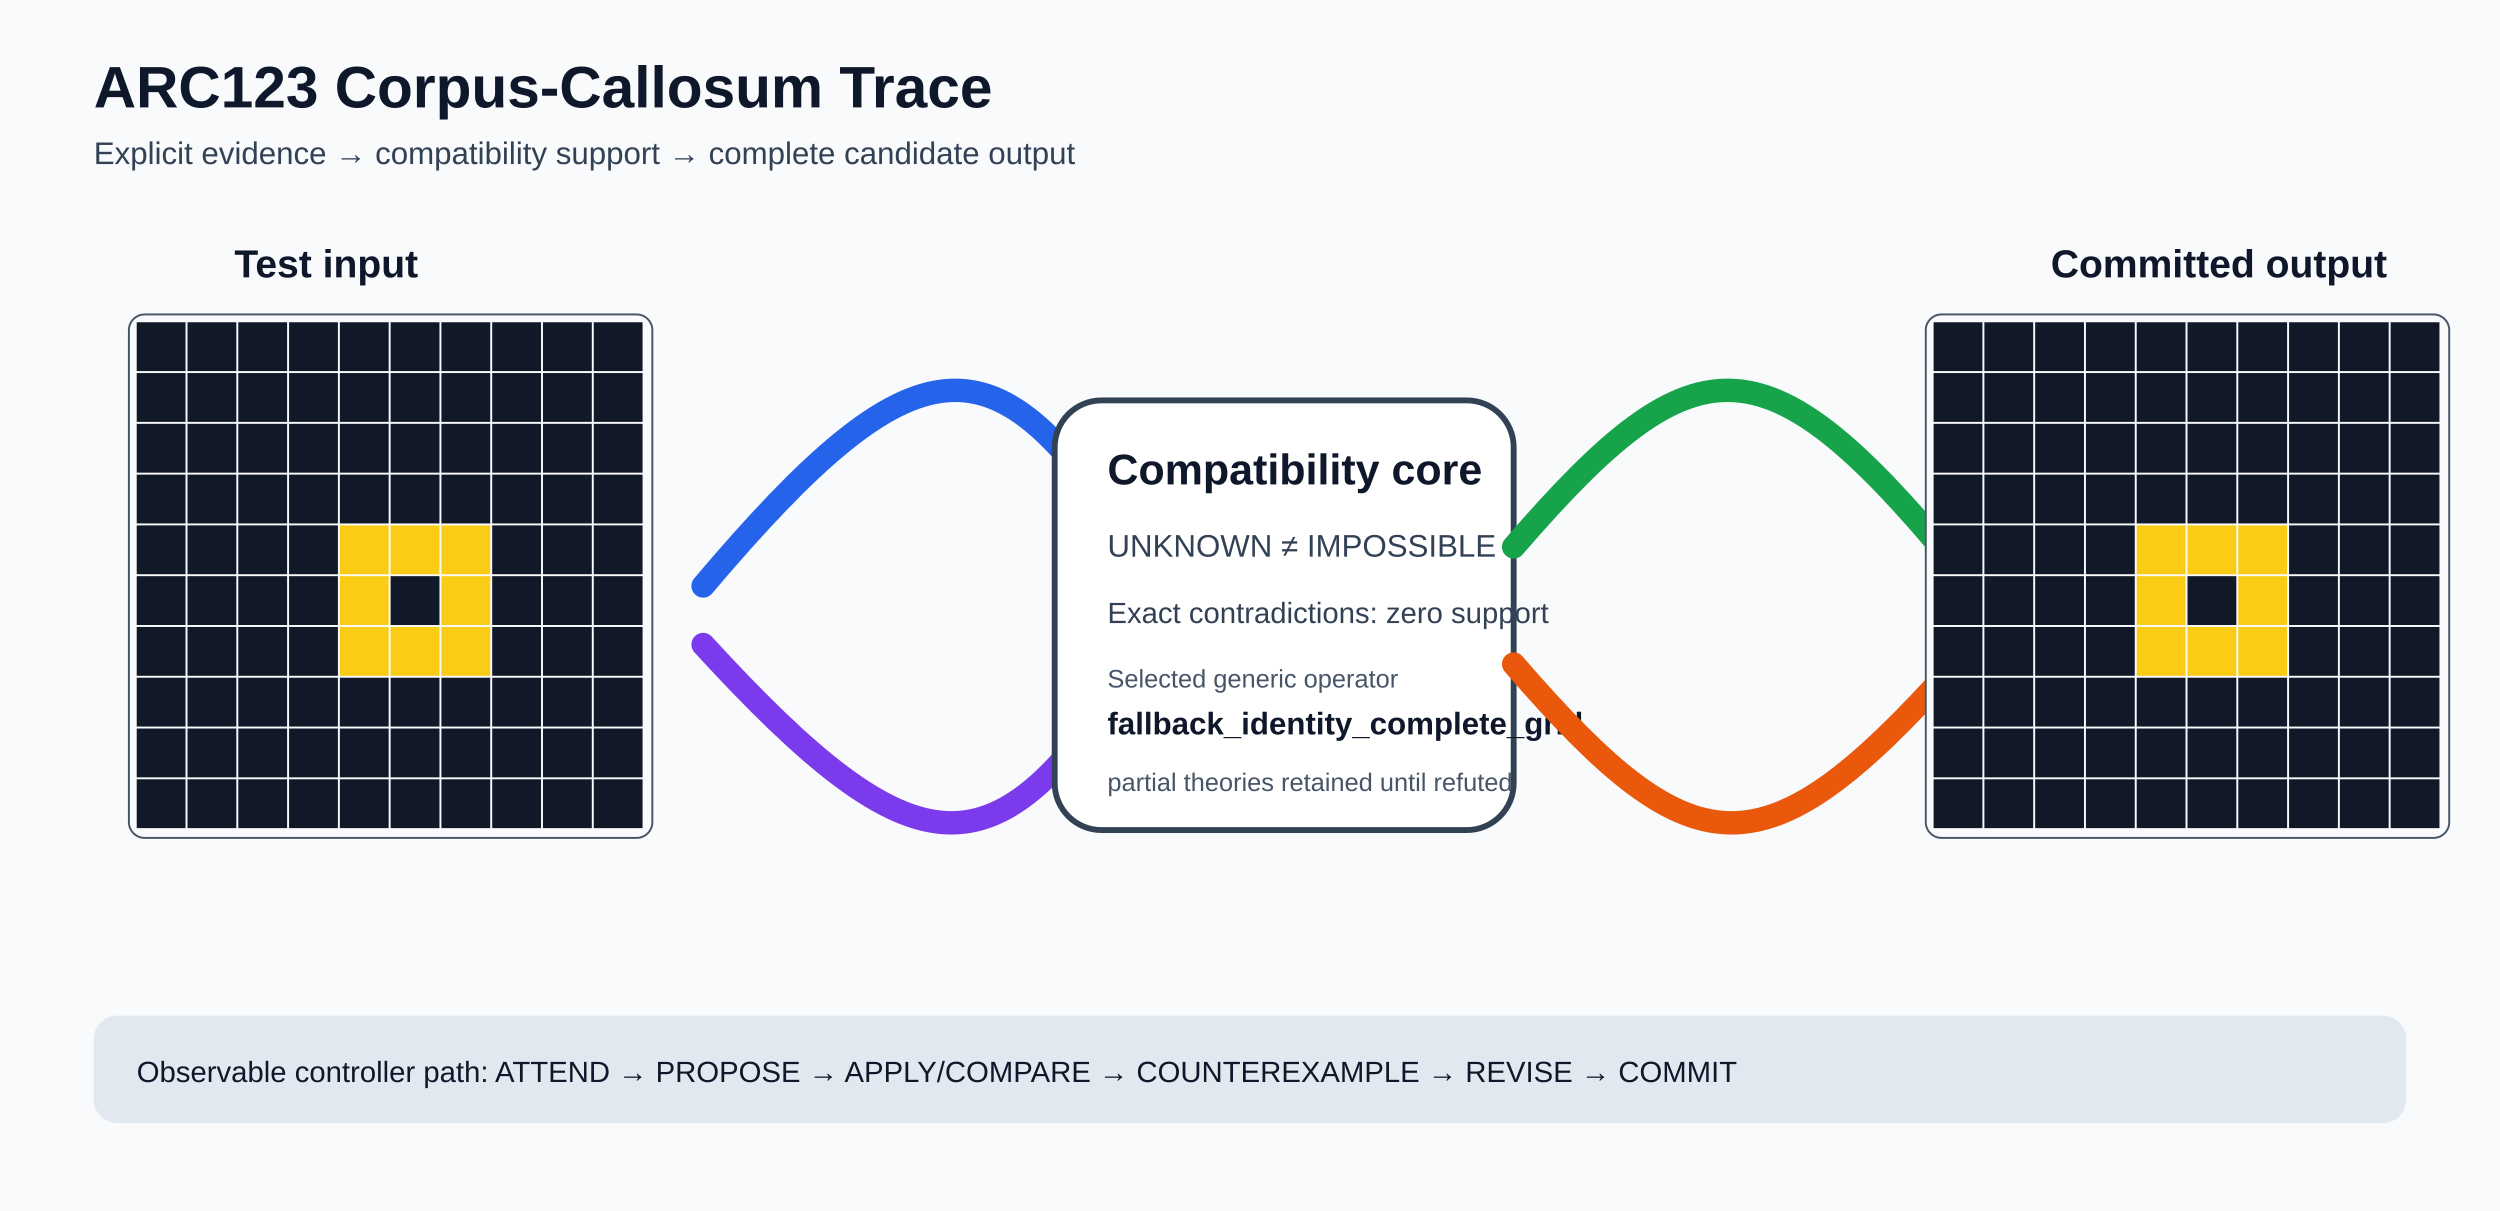
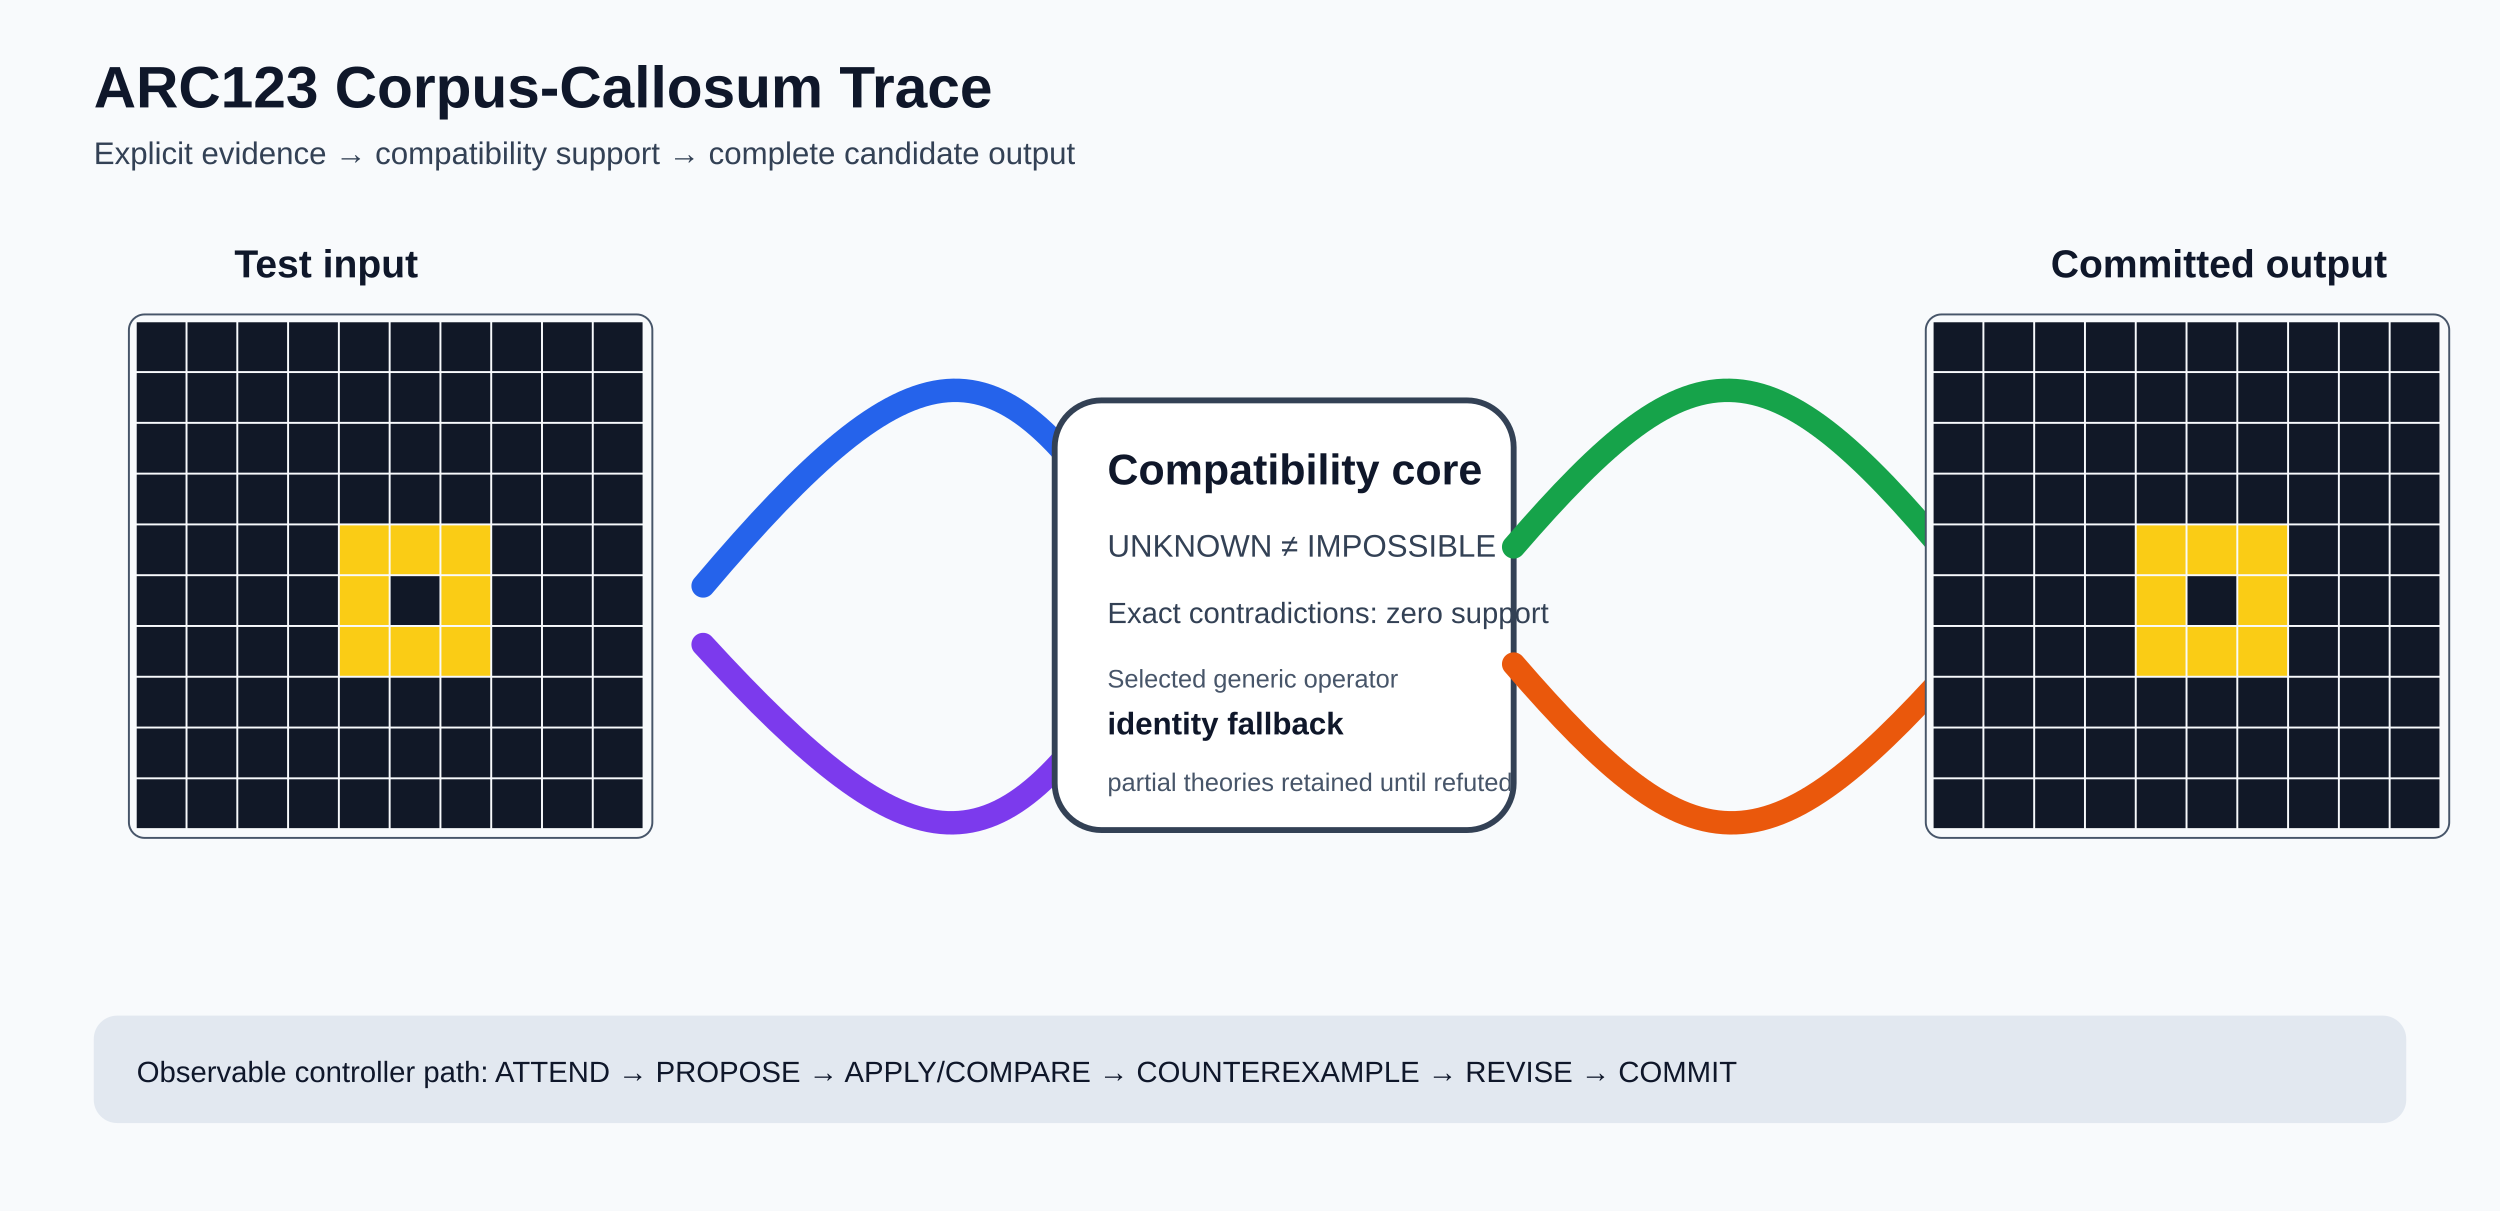
<svg xmlns="http://www.w3.org/2000/svg" width="1280" height="620" viewBox="0 0 1280 620">
  <rect width="1280" height="620" fill="#f8fafc" />
  <text x="48" y="55" font-family="Arial, sans-serif" font-size="30" font-weight="700" fill="#0f172a">ARC123 Corpus-Callosum Trace</text>
  <text x="48" y="84" font-family="Arial, sans-serif" font-size="16" fill="#334155">Explicit evidence → compatibility support → complete candidate output</text>
  <text x="120" y="142" font-family="Arial, sans-serif" font-size="20" font-weight="700" fill="#0f172a">Test input</text>
  <rect x="66" y="161" width="268" height="268" rx="8" fill="#f8fafc" stroke="#475569" />
  <rect x="70" y="165" width="25" height="25" fill="#111827" />
  <rect x="96" y="165" width="25" height="25" fill="#111827" />
  <rect x="122" y="165" width="25" height="25" fill="#111827" />
  <rect x="148" y="165" width="25" height="25" fill="#111827" />
  <rect x="174" y="165" width="25" height="25" fill="#111827" />
  <rect x="200" y="165" width="25" height="25" fill="#111827" />
  <rect x="226" y="165" width="25" height="25" fill="#111827" />
  <rect x="252" y="165" width="25" height="25" fill="#111827" />
  <rect x="278" y="165" width="25" height="25" fill="#111827" />
  <rect x="304" y="165" width="25" height="25" fill="#111827" />
  <rect x="70" y="191" width="25" height="25" fill="#111827" />
  <rect x="96" y="191" width="25" height="25" fill="#111827" />
  <rect x="122" y="191" width="25" height="25" fill="#111827" />
  <rect x="148" y="191" width="25" height="25" fill="#111827" />
  <rect x="174" y="191" width="25" height="25" fill="#111827" />
  <rect x="200" y="191" width="25" height="25" fill="#111827" />
  <rect x="226" y="191" width="25" height="25" fill="#111827" />
  <rect x="252" y="191" width="25" height="25" fill="#111827" />
  <rect x="278" y="191" width="25" height="25" fill="#111827" />
  <rect x="304" y="191" width="25" height="25" fill="#111827" />
  <rect x="70" y="217" width="25" height="25" fill="#111827" />
  <rect x="96" y="217" width="25" height="25" fill="#111827" />
  <rect x="122" y="217" width="25" height="25" fill="#111827" />
  <rect x="148" y="217" width="25" height="25" fill="#111827" />
  <rect x="174" y="217" width="25" height="25" fill="#111827" />
  <rect x="200" y="217" width="25" height="25" fill="#111827" />
  <rect x="226" y="217" width="25" height="25" fill="#111827" />
  <rect x="252" y="217" width="25" height="25" fill="#111827" />
  <rect x="278" y="217" width="25" height="25" fill="#111827" />
  <rect x="304" y="217" width="25" height="25" fill="#111827" />
  <rect x="70" y="243" width="25" height="25" fill="#111827" />
  <rect x="96" y="243" width="25" height="25" fill="#111827" />
  <rect x="122" y="243" width="25" height="25" fill="#111827" />
  <rect x="148" y="243" width="25" height="25" fill="#111827" />
  <rect x="174" y="243" width="25" height="25" fill="#111827" />
  <rect x="200" y="243" width="25" height="25" fill="#111827" />
  <rect x="226" y="243" width="25" height="25" fill="#111827" />
  <rect x="252" y="243" width="25" height="25" fill="#111827" />
  <rect x="278" y="243" width="25" height="25" fill="#111827" />
  <rect x="304" y="243" width="25" height="25" fill="#111827" />
  <rect x="70" y="269" width="25" height="25" fill="#111827" />
  <rect x="96" y="269" width="25" height="25" fill="#111827" />
  <rect x="122" y="269" width="25" height="25" fill="#111827" />
  <rect x="148" y="269" width="25" height="25" fill="#111827" />
  <rect x="174" y="269" width="25" height="25" fill="#facc15" />
  <rect x="200" y="269" width="25" height="25" fill="#facc15" />
  <rect x="226" y="269" width="25" height="25" fill="#facc15" />
  <rect x="252" y="269" width="25" height="25" fill="#111827" />
  <rect x="278" y="269" width="25" height="25" fill="#111827" />
  <rect x="304" y="269" width="25" height="25" fill="#111827" />
  <rect x="70" y="295" width="25" height="25" fill="#111827" />
  <rect x="96" y="295" width="25" height="25" fill="#111827" />
  <rect x="122" y="295" width="25" height="25" fill="#111827" />
  <rect x="148" y="295" width="25" height="25" fill="#111827" />
  <rect x="174" y="295" width="25" height="25" fill="#facc15" />
  <rect x="200" y="295" width="25" height="25" fill="#111827" />
  <rect x="226" y="295" width="25" height="25" fill="#facc15" />
  <rect x="252" y="295" width="25" height="25" fill="#111827" />
  <rect x="278" y="295" width="25" height="25" fill="#111827" />
  <rect x="304" y="295" width="25" height="25" fill="#111827" />
  <rect x="70" y="321" width="25" height="25" fill="#111827" />
  <rect x="96" y="321" width="25" height="25" fill="#111827" />
  <rect x="122" y="321" width="25" height="25" fill="#111827" />
  <rect x="148" y="321" width="25" height="25" fill="#111827" />
  <rect x="174" y="321" width="25" height="25" fill="#facc15" />
  <rect x="200" y="321" width="25" height="25" fill="#facc15" />
  <rect x="226" y="321" width="25" height="25" fill="#facc15" />
  <rect x="252" y="321" width="25" height="25" fill="#111827" />
  <rect x="278" y="321" width="25" height="25" fill="#111827" />
  <rect x="304" y="321" width="25" height="25" fill="#111827" />
  <rect x="70" y="347" width="25" height="25" fill="#111827" />
  <rect x="96" y="347" width="25" height="25" fill="#111827" />
  <rect x="122" y="347" width="25" height="25" fill="#111827" />
  <rect x="148" y="347" width="25" height="25" fill="#111827" />
  <rect x="174" y="347" width="25" height="25" fill="#111827" />
  <rect x="200" y="347" width="25" height="25" fill="#111827" />
  <rect x="226" y="347" width="25" height="25" fill="#111827" />
  <rect x="252" y="347" width="25" height="25" fill="#111827" />
  <rect x="278" y="347" width="25" height="25" fill="#111827" />
  <rect x="304" y="347" width="25" height="25" fill="#111827" />
  <rect x="70" y="373" width="25" height="25" fill="#111827" />
  <rect x="96" y="373" width="25" height="25" fill="#111827" />
  <rect x="122" y="373" width="25" height="25" fill="#111827" />
  <rect x="148" y="373" width="25" height="25" fill="#111827" />
  <rect x="174" y="373" width="25" height="25" fill="#111827" />
  <rect x="200" y="373" width="25" height="25" fill="#111827" />
  <rect x="226" y="373" width="25" height="25" fill="#111827" />
  <rect x="252" y="373" width="25" height="25" fill="#111827" />
  <rect x="278" y="373" width="25" height="25" fill="#111827" />
  <rect x="304" y="373" width="25" height="25" fill="#111827" />
  <rect x="70" y="399" width="25" height="25" fill="#111827" />
  <rect x="96" y="399" width="25" height="25" fill="#111827" />
  <rect x="122" y="399" width="25" height="25" fill="#111827" />
  <rect x="148" y="399" width="25" height="25" fill="#111827" />
  <rect x="174" y="399" width="25" height="25" fill="#111827" />
  <rect x="200" y="399" width="25" height="25" fill="#111827" />
  <rect x="226" y="399" width="25" height="25" fill="#111827" />
  <rect x="252" y="399" width="25" height="25" fill="#111827" />
  <rect x="278" y="399" width="25" height="25" fill="#111827" />
  <rect x="304" y="399" width="25" height="25" fill="#111827" />
  <path d="M 360 300 C 470 170, 510 170, 580 280" fill="none" stroke="#2563eb" stroke-width="12" stroke-linecap="round" />
  <path d="M 360 330 C 470 450, 510 450, 580 340" fill="none" stroke="#7c3aed" stroke-width="12" stroke-linecap="round" />
  <rect x="540" y="205" width="235" height="220" rx="24" fill="#ffffff" stroke="#334155" stroke-width="3" />
  <text x="567" y="248" font-family="Arial, sans-serif" font-size="22" font-weight="700" fill="#0f172a">Compatibility core</text>
  <text x="567" y="285" font-family="Arial, sans-serif" font-size="16" fill="#334155">UNKNOWN ≠ IMPOSSIBLE</text>
  <text x="567" y="319" font-family="Arial, sans-serif" font-size="15" fill="#334155">Exact contradictions: zero support</text>
  <text x="567" y="352" font-family="Arial, sans-serif" font-size="13" fill="#475569">Selected generic operator</text>
-   <text x="567" y="376" font-family="Arial, sans-serif" font-size="16" font-weight="700" fill="#0f172a">fallback_identity_complete_grid</text>
+   <text x="567" y="376" font-family="Arial, sans-serif" font-size="16" font-weight="700" fill="#0f172a">identity fallback</text>
  <text x="567" y="405" font-family="Arial, sans-serif" font-size="13" fill="#475569">partial theories retained until refuted</text>
  <path d="M 775 280 C 870 170, 905 170, 1010 300" fill="none" stroke="#16a34a" stroke-width="12" stroke-linecap="round" />
  <path d="M 775 340 C 870 450, 905 450, 1010 330" fill="none" stroke="#ea580c" stroke-width="12" stroke-linecap="round" />
  <text x="1050" y="142" font-family="Arial, sans-serif" font-size="20" font-weight="700" fill="#0f172a">Committed output</text>
  <rect x="986" y="161" width="268" height="268" rx="8" fill="#f8fafc" stroke="#475569" />
  <rect x="990" y="165" width="25" height="25" fill="#111827" />
  <rect x="1016" y="165" width="25" height="25" fill="#111827" />
  <rect x="1042" y="165" width="25" height="25" fill="#111827" />
  <rect x="1068" y="165" width="25" height="25" fill="#111827" />
  <rect x="1094" y="165" width="25" height="25" fill="#111827" />
  <rect x="1120" y="165" width="25" height="25" fill="#111827" />
  <rect x="1146" y="165" width="25" height="25" fill="#111827" />
  <rect x="1172" y="165" width="25" height="25" fill="#111827" />
  <rect x="1198" y="165" width="25" height="25" fill="#111827" />
  <rect x="1224" y="165" width="25" height="25" fill="#111827" />
  <rect x="990" y="191" width="25" height="25" fill="#111827" />
  <rect x="1016" y="191" width="25" height="25" fill="#111827" />
  <rect x="1042" y="191" width="25" height="25" fill="#111827" />
  <rect x="1068" y="191" width="25" height="25" fill="#111827" />
  <rect x="1094" y="191" width="25" height="25" fill="#111827" />
  <rect x="1120" y="191" width="25" height="25" fill="#111827" />
  <rect x="1146" y="191" width="25" height="25" fill="#111827" />
  <rect x="1172" y="191" width="25" height="25" fill="#111827" />
  <rect x="1198" y="191" width="25" height="25" fill="#111827" />
  <rect x="1224" y="191" width="25" height="25" fill="#111827" />
  <rect x="990" y="217" width="25" height="25" fill="#111827" />
  <rect x="1016" y="217" width="25" height="25" fill="#111827" />
  <rect x="1042" y="217" width="25" height="25" fill="#111827" />
  <rect x="1068" y="217" width="25" height="25" fill="#111827" />
  <rect x="1094" y="217" width="25" height="25" fill="#111827" />
  <rect x="1120" y="217" width="25" height="25" fill="#111827" />
  <rect x="1146" y="217" width="25" height="25" fill="#111827" />
  <rect x="1172" y="217" width="25" height="25" fill="#111827" />
  <rect x="1198" y="217" width="25" height="25" fill="#111827" />
  <rect x="1224" y="217" width="25" height="25" fill="#111827" />
  <rect x="990" y="243" width="25" height="25" fill="#111827" />
  <rect x="1016" y="243" width="25" height="25" fill="#111827" />
  <rect x="1042" y="243" width="25" height="25" fill="#111827" />
  <rect x="1068" y="243" width="25" height="25" fill="#111827" />
  <rect x="1094" y="243" width="25" height="25" fill="#111827" />
  <rect x="1120" y="243" width="25" height="25" fill="#111827" />
  <rect x="1146" y="243" width="25" height="25" fill="#111827" />
  <rect x="1172" y="243" width="25" height="25" fill="#111827" />
  <rect x="1198" y="243" width="25" height="25" fill="#111827" />
  <rect x="1224" y="243" width="25" height="25" fill="#111827" />
  <rect x="990" y="269" width="25" height="25" fill="#111827" />
  <rect x="1016" y="269" width="25" height="25" fill="#111827" />
  <rect x="1042" y="269" width="25" height="25" fill="#111827" />
  <rect x="1068" y="269" width="25" height="25" fill="#111827" />
  <rect x="1094" y="269" width="25" height="25" fill="#facc15" />
  <rect x="1120" y="269" width="25" height="25" fill="#facc15" />
  <rect x="1146" y="269" width="25" height="25" fill="#facc15" />
  <rect x="1172" y="269" width="25" height="25" fill="#111827" />
  <rect x="1198" y="269" width="25" height="25" fill="#111827" />
  <rect x="1224" y="269" width="25" height="25" fill="#111827" />
  <rect x="990" y="295" width="25" height="25" fill="#111827" />
  <rect x="1016" y="295" width="25" height="25" fill="#111827" />
  <rect x="1042" y="295" width="25" height="25" fill="#111827" />
  <rect x="1068" y="295" width="25" height="25" fill="#111827" />
  <rect x="1094" y="295" width="25" height="25" fill="#facc15" />
  <rect x="1120" y="295" width="25" height="25" fill="#111827" />
  <rect x="1146" y="295" width="25" height="25" fill="#facc15" />
  <rect x="1172" y="295" width="25" height="25" fill="#111827" />
  <rect x="1198" y="295" width="25" height="25" fill="#111827" />
  <rect x="1224" y="295" width="25" height="25" fill="#111827" />
  <rect x="990" y="321" width="25" height="25" fill="#111827" />
  <rect x="1016" y="321" width="25" height="25" fill="#111827" />
  <rect x="1042" y="321" width="25" height="25" fill="#111827" />
  <rect x="1068" y="321" width="25" height="25" fill="#111827" />
  <rect x="1094" y="321" width="25" height="25" fill="#facc15" />
  <rect x="1120" y="321" width="25" height="25" fill="#facc15" />
  <rect x="1146" y="321" width="25" height="25" fill="#facc15" />
  <rect x="1172" y="321" width="25" height="25" fill="#111827" />
  <rect x="1198" y="321" width="25" height="25" fill="#111827" />
  <rect x="1224" y="321" width="25" height="25" fill="#111827" />
  <rect x="990" y="347" width="25" height="25" fill="#111827" />
  <rect x="1016" y="347" width="25" height="25" fill="#111827" />
  <rect x="1042" y="347" width="25" height="25" fill="#111827" />
  <rect x="1068" y="347" width="25" height="25" fill="#111827" />
  <rect x="1094" y="347" width="25" height="25" fill="#111827" />
  <rect x="1120" y="347" width="25" height="25" fill="#111827" />
  <rect x="1146" y="347" width="25" height="25" fill="#111827" />
  <rect x="1172" y="347" width="25" height="25" fill="#111827" />
  <rect x="1198" y="347" width="25" height="25" fill="#111827" />
  <rect x="1224" y="347" width="25" height="25" fill="#111827" />
  <rect x="990" y="373" width="25" height="25" fill="#111827" />
  <rect x="1016" y="373" width="25" height="25" fill="#111827" />
  <rect x="1042" y="373" width="25" height="25" fill="#111827" />
  <rect x="1068" y="373" width="25" height="25" fill="#111827" />
  <rect x="1094" y="373" width="25" height="25" fill="#111827" />
  <rect x="1120" y="373" width="25" height="25" fill="#111827" />
  <rect x="1146" y="373" width="25" height="25" fill="#111827" />
  <rect x="1172" y="373" width="25" height="25" fill="#111827" />
  <rect x="1198" y="373" width="25" height="25" fill="#111827" />
  <rect x="1224" y="373" width="25" height="25" fill="#111827" />
  <rect x="990" y="399" width="25" height="25" fill="#111827" />
  <rect x="1016" y="399" width="25" height="25" fill="#111827" />
  <rect x="1042" y="399" width="25" height="25" fill="#111827" />
  <rect x="1068" y="399" width="25" height="25" fill="#111827" />
  <rect x="1094" y="399" width="25" height="25" fill="#111827" />
  <rect x="1120" y="399" width="25" height="25" fill="#111827" />
  <rect x="1146" y="399" width="25" height="25" fill="#111827" />
  <rect x="1172" y="399" width="25" height="25" fill="#111827" />
  <rect x="1198" y="399" width="25" height="25" fill="#111827" />
  <rect x="1224" y="399" width="25" height="25" fill="#111827" />
  <rect x="48" y="520" width="1184" height="55" rx="12" fill="#e2e8f0" />
  <text x="70" y="554" font-family="Arial, sans-serif" font-size="15" fill="#0f172a">Observable controller path: ATTEND → PROPOSE → APPLY/COMPARE → COUNTEREXAMPLE → REVISE → COMMIT</text>
</svg>
